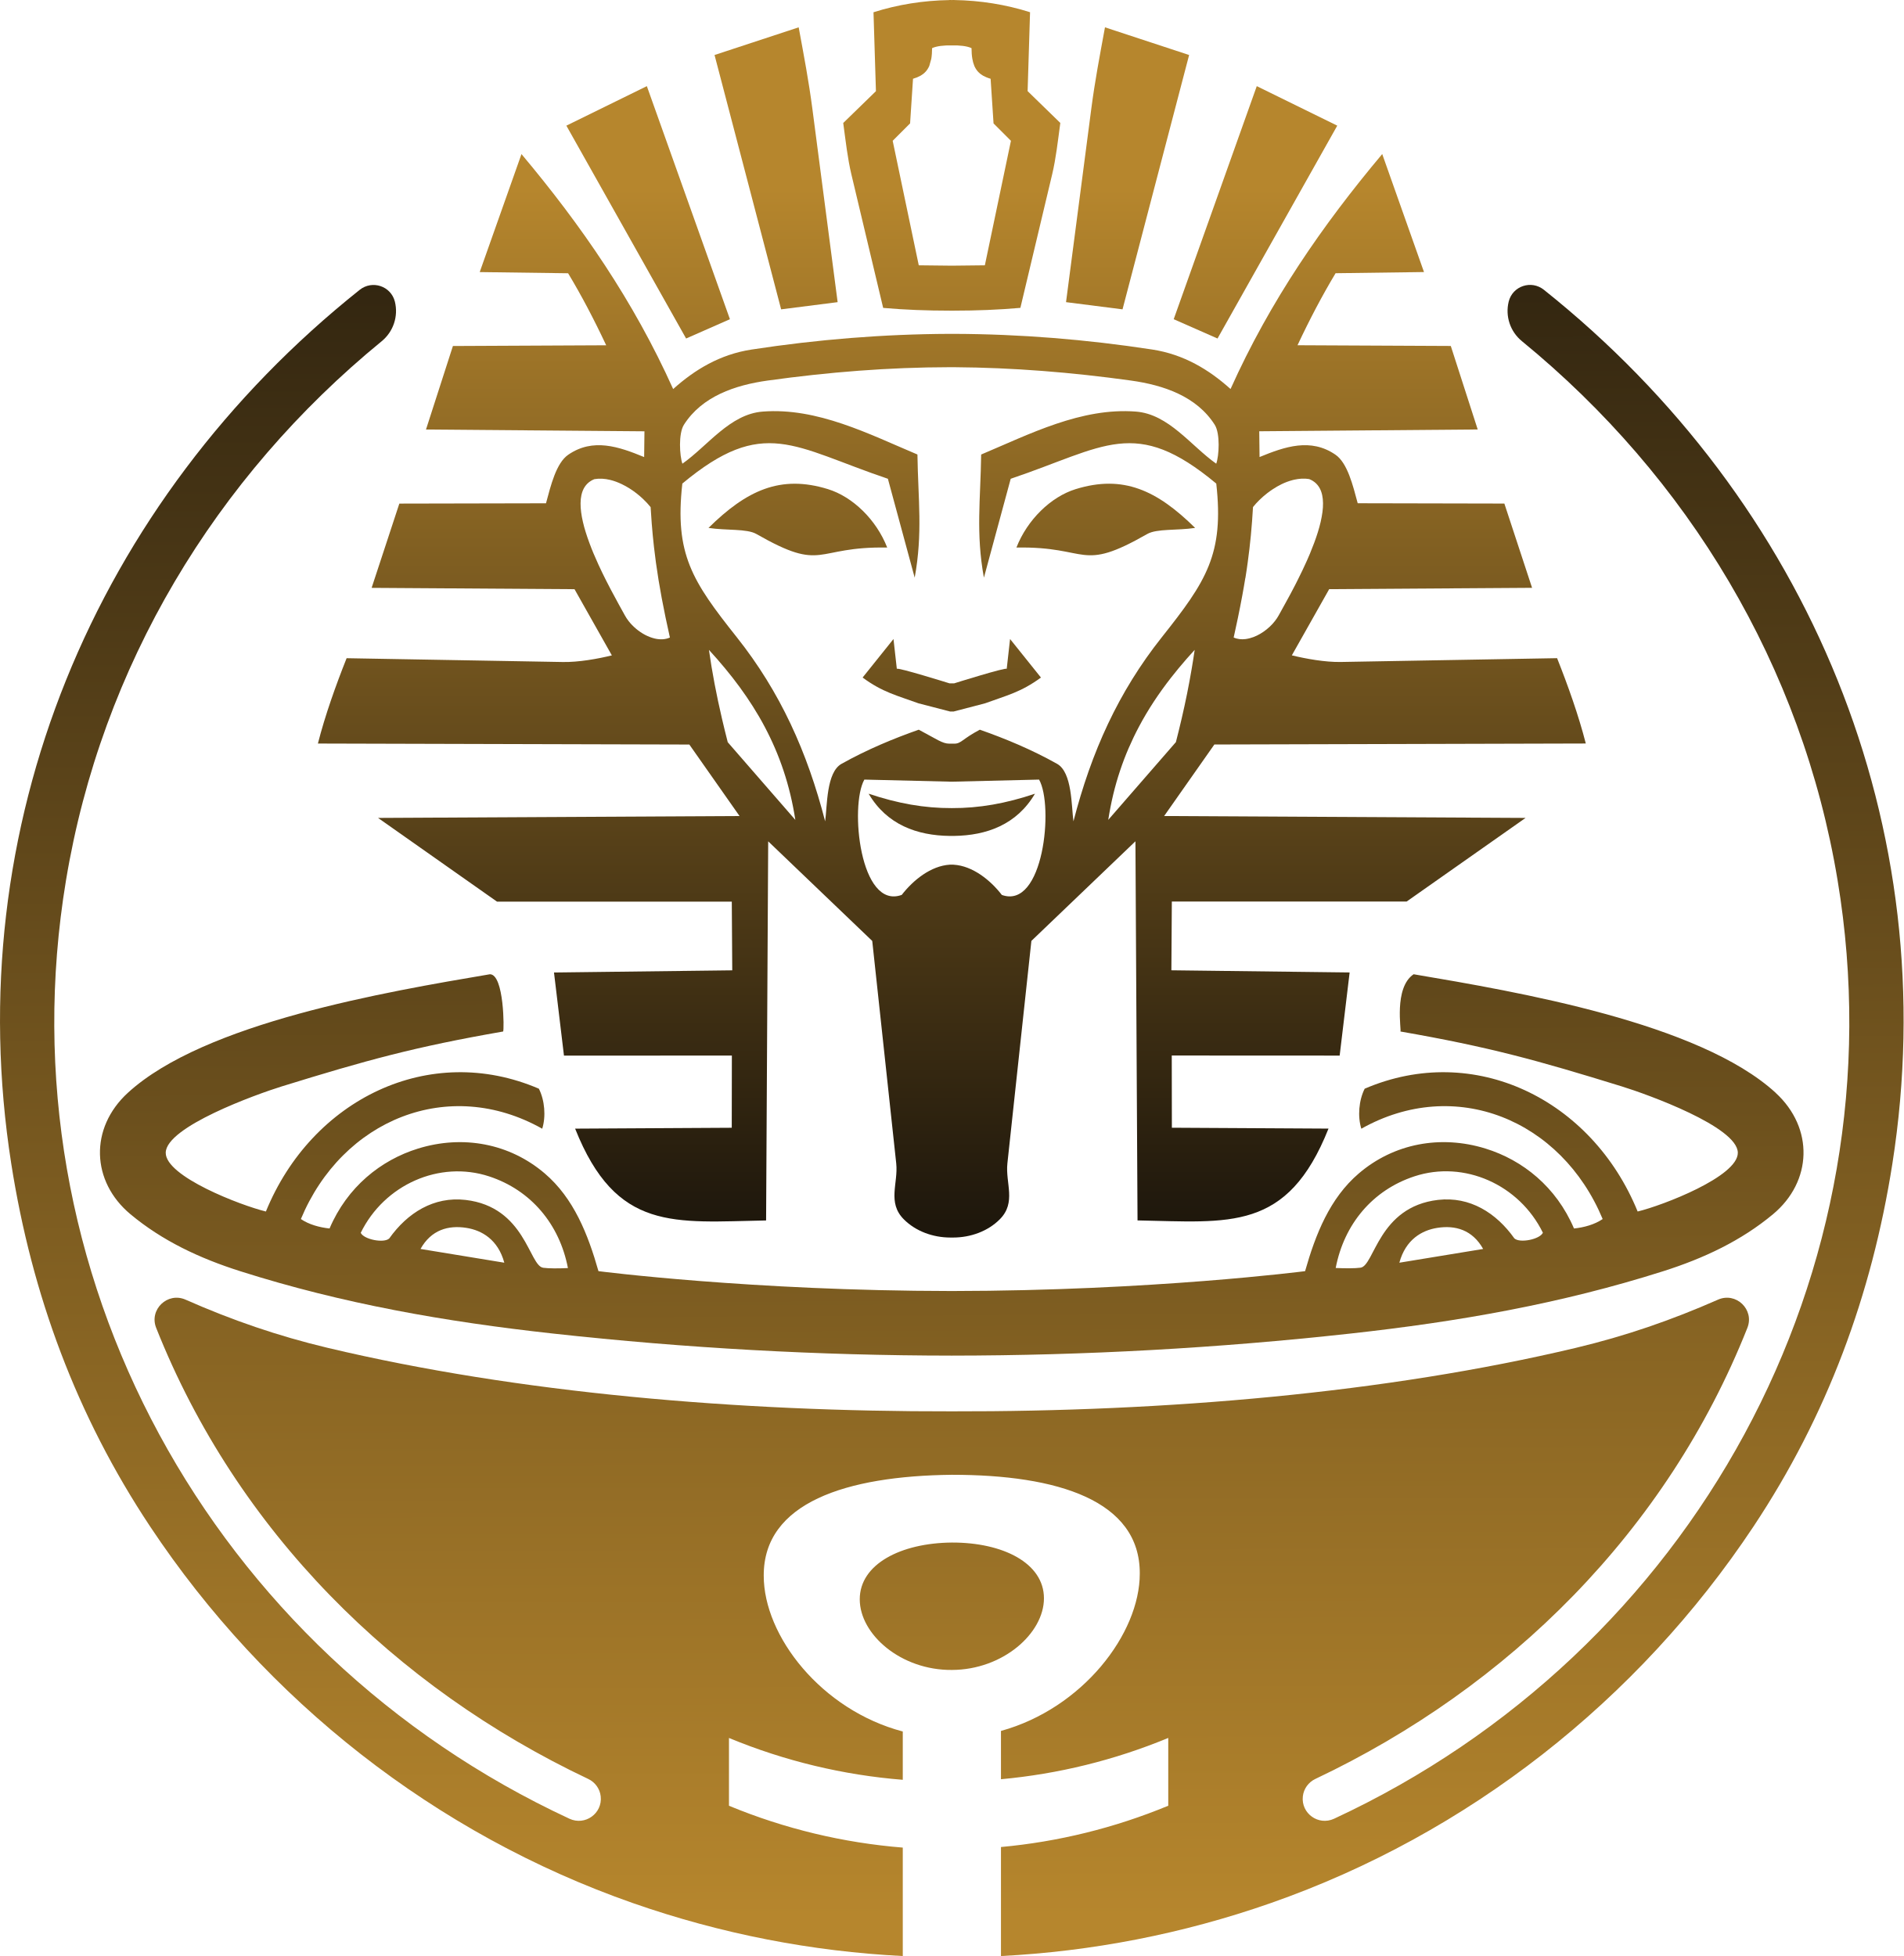
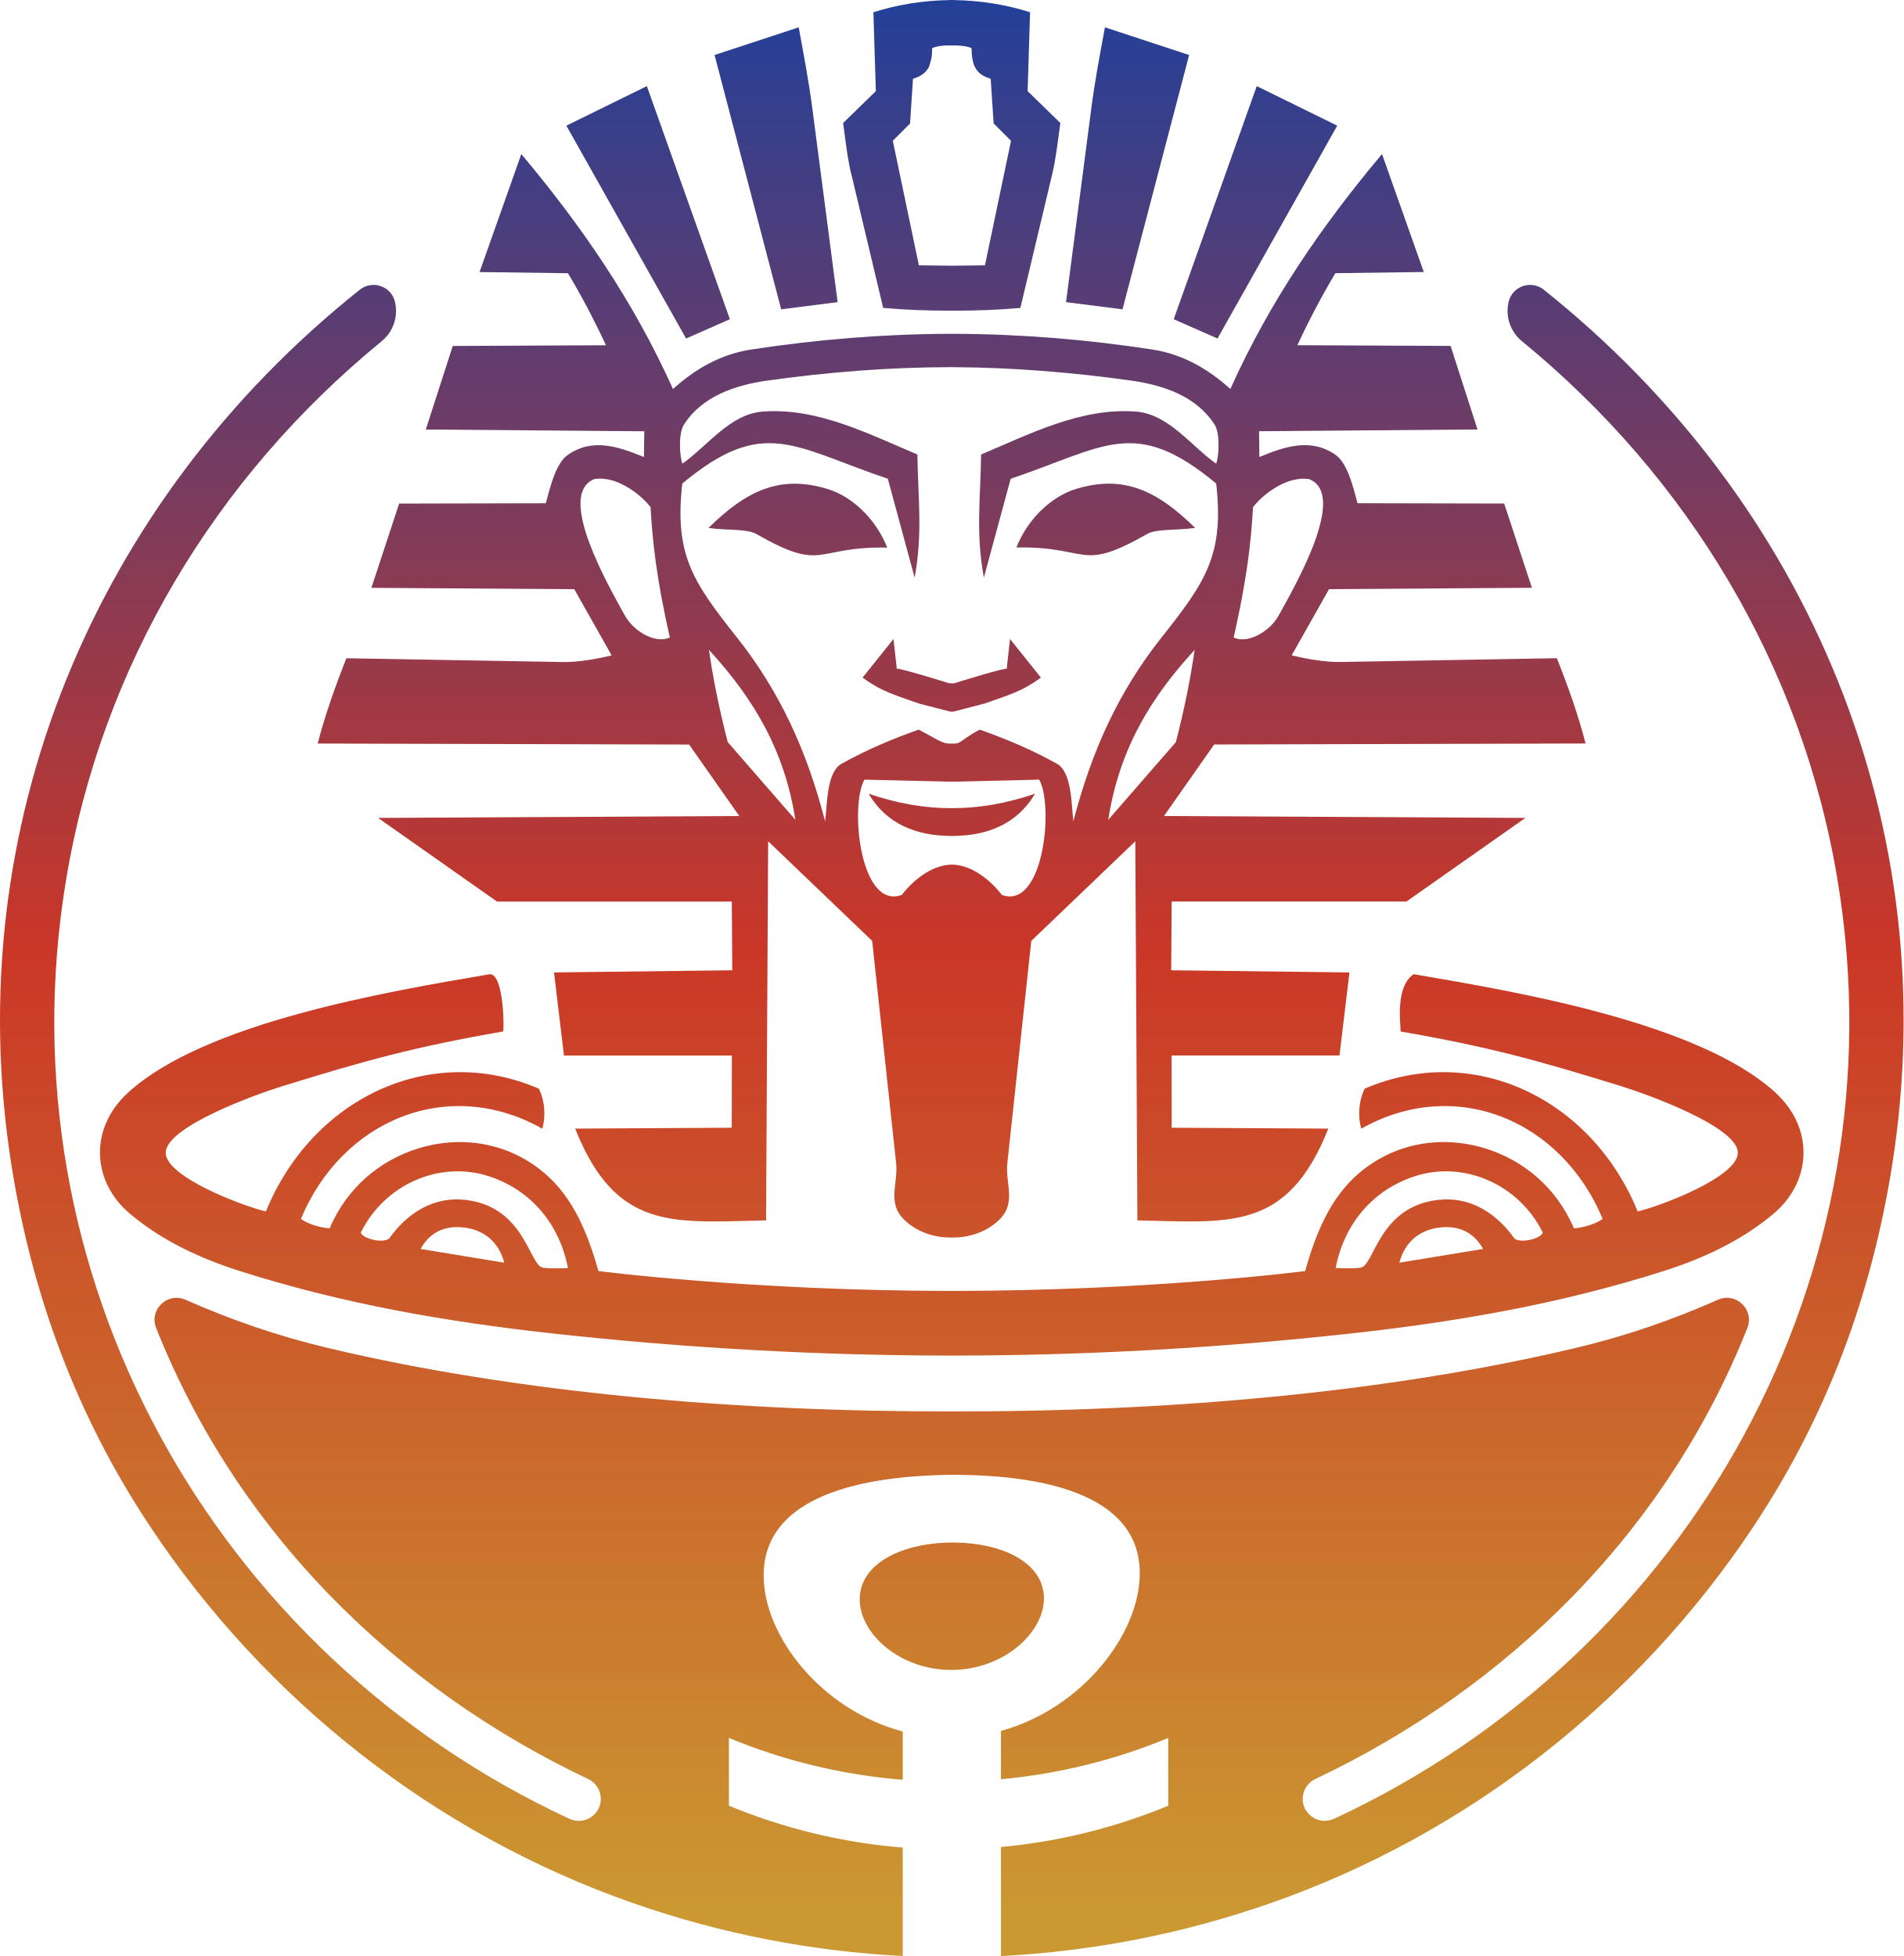
- <svg xmlns="http://www.w3.org/2000/svg" xmlns:xlink="http://www.w3.org/1999/xlink" id="b" data-name="Layer 2" viewBox="0 0 500 513.87">
+ <svg xmlns="http://www.w3.org/2000/svg" xmlns:xlink="http://www.w3.org/1999/xlink" id="a" data-name="Layer 1" viewBox="0 0 421.21 432.9">
  <defs>
    <style>
-       .ae {
+       .ac {
        fill: url(#k);
      }

-       .af {
+       .ad {
        fill: url(#w);
      }

-       .ag {
+       .ae {
        fill: url(#t);
      }

-       .ah {
+       .af {
+         fill: url(#c);
+       }
+ 
+       .ag {
        fill: url(#d);
      }

-       .ai {
+       .ah {
        fill: url(#l);
      }

-       .aj {
+       .ai {
        fill: url(#h);
      }

-       .ak {
+       .aj {
        fill: url(#o);
      }

-       .al {
+       .ak {
        fill: url(#j);
      }

-       .am {
+       .al {
        fill: url(#g);
      }

-       .an {
+       .am {
        fill: url(#z);
      }

-       .ao {
+       .an {
        fill: url(#q);
      }

-       .ap {
+       .ao {
        fill: url(#m);
      }

-       .aq {
+       .ap {
        fill: url(#aa);
      }

-       .ar {
+       .aq {
        fill: url(#ab);
      }

-       .as {
+       .ar {
        fill: url(#e);
      }

-       .at {
+       .as {
        fill: url(#i);
      }

+       .at {
+         fill: url(#f);
+       }
+ 
      .au {
-         fill: url(#ac);
+         fill: url(#v);
      }

      .av {
-         fill: url(#f);
+         fill: url(#x);
      }

      .aw {
-         fill: url(#v);
+         fill: url(#p);
      }

      .ax {
-         fill: url(#x);
+         fill: url(#y);
      }

      .ay {
-         fill: url(#p);
+         fill: url(#b);
      }

      .az {
-         fill: url(#y);
+         fill: url(#r);
      }

      .ba {
-         fill: url(#r);
+         fill: url(#n);
      }

      .bb {
-         fill: url(#n);
+         fill: url(#u);
      }

      .bc {
-         fill: url(#u);
-       }
- 
-       .bd {
-         fill: url(#ad);
-       }
- 
-       .be {
        fill: url(#s);
      }
    </style>
-     <linearGradient id="d" x1="248.96" y1="5.94" x2="250.22" y2="503.67" gradientUnits="userSpaceOnUse">
-       <stop offset="0" stop-color="#1e170c" />
-       <stop offset="1" stop-color="#b6862d" />
+     <linearGradient id="b" x1="210.61" y1="-2.06" x2="210.61" y2="423.17" gradientUnits="userSpaceOnUse">
+       <stop offset="0" stop-color="#21409a" />
+       <stop offset=".5" stop-color="#cb3727" />
+       <stop offset="1" stop-color="#cb9831" />
    </linearGradient>
-     <linearGradient id="e" x1="249.34" y1="5.94" x2="250.6" y2="503.67" xlink:href="#d" />
-     <linearGradient id="f" x1="248.65" y1="68.6" x2="251.16" y2="504.74" xlink:href="#d" />
-     <linearGradient id="g" x1="203.84" y1="321.41" x2="203.84" y2="49.45" xlink:href="#d" />
-     <linearGradient id="h" x1="170.24" y1="321.41" x2="170.24" y2="49.45" xlink:href="#d" />
-     <linearGradient id="i" x1="209.56" y1="321.41" x2="209.56" y2="49.45" xlink:href="#d" />
-     <linearGradient id="j" x1="250" y1="321.41" x2="250" y2="49.45" xlink:href="#d" />
-     <linearGradient id="k" x1="250.61" y1="212.32" x2="250.61" y2="198.41" xlink:href="#d" />
-     <linearGradient id="l" x1="250" y1="321.41" x2="250" y2="49.45" xlink:href="#d" />
-     <linearGradient id="m" x1="160.38" y1="321.41" x2="160.38" y2="49.45" xlink:href="#d" />
-     <linearGradient id="n" x1="171.31" y1="321.41" x2="171.31" y2="49.45" xlink:href="#d" />
-     <linearGradient id="o" x1="153.1" y1="321.41" x2="153.1" y2="49.45" xlink:href="#d" />
-     <linearGradient id="p" x1="170.6" y1="321.41" x2="170.6" y2="49.45" xlink:href="#d" />
-     <linearGradient id="q" x1="168.59" y1="321.41" x2="168.59" y2="49.45" xlink:href="#d" />
-     <linearGradient id="r" x1="174.56" y1="321.41" x2="174.56" y2="49.45" xlink:href="#d" />
-     <linearGradient id="s" x1="167.89" y1="321.41" x2="167.89" y2="49.45" xlink:href="#d" />
-     <linearGradient id="t" x1="153.47" y1="321.41" x2="153.47" y2="49.45" xlink:href="#d" />
-     <linearGradient id="u" x1="154.08" y1="321.41" x2="154.08" y2="49.45" xlink:href="#d" />
-     <linearGradient id="v" x1="163.38" y1="321.41" x2="163.38" y2="49.45" xlink:href="#d" />
-     <linearGradient id="w" x1="155.97" y1="321.41" x2="155.97" y2="49.45" xlink:href="#d" />
-     <linearGradient id="x" x1="157.15" y1="321.41" x2="157.15" y2="49.45" xlink:href="#d" />
-     <linearGradient id="y" x1="188.52" y1="321.41" x2="188.52" y2="49.45" xlink:href="#d" />
-     <linearGradient id="z" x1="296.16" y1="321.41" x2="296.16" y2="49.45" xlink:href="#d" />
-     <linearGradient id="aa" x1="329.76" y1="321.41" x2="329.76" y2="49.45" xlink:href="#d" />
-     <linearGradient id="ab" x1="250" y1="321.41" x2="250" y2="49.45" xlink:href="#d" />
-     <linearGradient id="ac" x1="290.44" y1="321.41" x2="290.44" y2="49.45" xlink:href="#d" />
-     <linearGradient id="ad" x1="250" y1="321.41" x2="250" y2="49.45" xlink:href="#d" />
+     <linearGradient id="c" x1="210.61" y1="-2.06" x2="210.61" y2="423.17" xlink:href="#b" />
+     <linearGradient id="d" x1="210.61" y1="-2.06" x2="210.61" y2="423.17" xlink:href="#b" />
+     <linearGradient id="e" x1="171.72" y1="-2.06" x2="171.72" y2="423.17" xlink:href="#b" />
+     <linearGradient id="f" x1="143.41" y1="-2.06" x2="143.41" y2="423.17" xlink:href="#b" />
+     <linearGradient id="g" x1="176.54" y1="-2.06" x2="176.54" y2="423.17" xlink:href="#b" />
+     <linearGradient id="h" x1="210.61" y1="-2.06" x2="210.61" y2="423.17" xlink:href="#b" />
+     <linearGradient id="i" x1="211.12" y1="167.14" x2="211.12" y2="178.86" xlink:href="#b" />
+     <linearGradient id="j" x1="210.61" y1="-2.06" x2="210.61" y2="423.17" xlink:href="#b" />
+     <linearGradient id="k" x1="135.11" y1="-2.06" x2="135.11" y2="423.17" xlink:href="#b" />
+     <linearGradient id="l" x1="144.31" y1="-2.06" x2="144.31" y2="423.17" xlink:href="#b" />
+     <linearGradient id="m" x1="128.98" y1="-2.06" x2="128.98" y2="423.17" xlink:href="#b" />
+     <linearGradient id="n" x1="143.72" y1="-2.06" x2="143.72" y2="423.17" xlink:href="#b" />
+     <linearGradient id="o" x1="142.03" y1="-2.06" x2="142.03" y2="423.17" xlink:href="#b" />
+     <linearGradient id="p" x1="147.06" y1="-2.06" x2="147.06" y2="423.17" xlink:href="#b" />
+     <linearGradient id="q" x1="141.43" y1="-2.06" x2="141.43" y2="423.17" xlink:href="#b" />
+     <linearGradient id="r" x1="129.29" y1="-2.06" x2="129.29" y2="423.17" xlink:href="#b" />
+     <linearGradient id="s" x1="129.8" y1="-2.06" x2="129.8" y2="423.17" xlink:href="#b" />
+     <linearGradient id="t" x1="137.63" y1="-2.06" x2="137.63" y2="423.17" xlink:href="#b" />
+     <linearGradient id="u" x1="131.39" y1="-2.06" x2="131.39" y2="423.17" xlink:href="#b" />
+     <linearGradient id="v" x1="132.39" y1="-2.06" x2="132.39" y2="423.17" xlink:href="#b" />
+     <linearGradient id="w" x1="158.82" y1="-2.06" x2="158.82" y2="423.17" xlink:href="#b" />
+     <linearGradient id="x" x1="249.49" y1="-2.06" x2="249.49" y2="423.17" xlink:href="#b" />
+     <linearGradient id="y" x1="277.8" y1="-2.06" x2="277.8" y2="423.17" xlink:href="#b" />
+     <linearGradient id="z" x1="210.61" y1="-2.06" x2="210.61" y2="423.17" xlink:href="#b" />
+     <linearGradient id="aa" x1="244.67" y1="-2.06" x2="244.67" y2="423.17" xlink:href="#b" />
+     <linearGradient id="ab" x1="210.61" y1="-2.06" x2="210.61" y2="423.17" xlink:href="#b" />
  </defs>
-   <g id="c" data-name="Layer 1">
-     <g>
-       <g>
-         <path class="ah" d="M274.2,419.9c0-9.26-10.78-14.69-24.18-14.65-13.4.11-24.21,5.66-24.2,14.92,0,9.2,10.8,18.66,24.2,18.55,13.4-.04,24.19-9.63,24.18-18.83Z" />
-         <path class="as" d="M405.51,76.13c-3.31-2.64-8.22-1-9.24,3.1h0c-.95,3.84.4,7.89,3.46,10.39,43.78,35.84,73.62,85.44,82.93,141.66,17.07,102.99-38.27,202.87-132.26,246.53-4.1,1.9-8.7-1.39-8.2-5.88.22-2,1.48-3.72,3.29-4.58,50.76-24.03,92.3-65.12,113.47-118.5,1.91-4.81-2.99-9.5-7.72-7.41-12.18,5.37-24.28,9.55-37.33,12.66-50.05,11.91-107.88,16.8-163.92,16.68-56.03.11-113.86-4.78-163.92-16.68-13.06-3.11-25.15-7.28-37.33-12.66-4.73-2.09-9.63,2.6-7.72,7.41,21.17,53.38,62.71,94.47,113.47,118.5,1.82.86,3.07,2.58,3.29,4.58.5,4.49-4.1,7.78-8.2,5.88C55.6,434.16.26,334.28,17.33,231.3c9.32-56.23,39.15-105.83,82.93-141.66,3.06-2.51,4.41-6.55,3.46-10.39h0c-1.02-4.1-5.93-5.74-9.24-3.11C24.74,131.74-10.91,217.34,2.96,305.75c5.4,34.41,17.14,66.17,36.47,95.28,30.4,45.78,75.05,80.83,126.8,98.94,23.27,8.14,47.13,12.71,70.89,13.91v-28.49c-15.56-1.25-30.96-4.91-45.65-10.99v-17.81c14.69,6.08,30.09,9.75,45.65,10.99v-12.69c-21.4-5.65-36.54-25.09-36.52-40.93-.08-19.19,21.64-26.21,49.42-26.51,27.79-.01,49.43,6.75,49.35,25.94.02,15.84-15.08,35.46-36.46,41.35v12.69c14.98-1.37,29.8-4.99,43.94-10.85v17.81c-14.15,5.86-28.97,9.48-43.94,10.85v28.64c23.76-1.21,47.6-5.77,70.86-13.91,51.75-18.11,96.4-53.16,126.8-98.94,19.33-29.1,31.07-60.87,36.47-95.28,13.87-88.42-21.79-174.01-91.53-229.62Z" />
-       </g>
-       <path class="av" d="M466.39,287.09c-20.1-18.42-67.82-26.52-95.09-31.14-5.31,3.56-3.13,14.95-3.47,15.04,23.31,4.06,35.88,7.54,58.16,14.43,6.7,2.07,30.38,10.6,30.46,17.41.08,6.26-19.75,13.87-26.31,15.45-12.06-29.53-42.95-44.62-71.7-32.26-1.54,3.06-1.88,7.29-.88,10.51,24.61-13.86,52.52-2.39,63.39,23.73-2.09,1.44-4.92,2.22-7.53,2.48-4.64-10.9-13.44-17.97-23.26-21-11.79-3.64-24.04-1.34-33.25,6.53-7.65,6.53-11.38,16.04-14.12,25.68,0,0-40.06,5.18-92.8,5.22.2,0,.39,0,.59,0h-1.18c.2,0,.39,0,.59,0-52.74-.04-92.8-5.22-92.8-5.22-2.74-9.64-6.47-19.15-14.12-25.68-9.21-7.86-21.45-10.17-33.25-6.53-9.81,3.03-18.62,10.1-23.26,21-2.61-.27-5.44-1.04-7.53-2.48,10.87-26.12,38.78-37.59,63.39-23.73,1-3.22.66-7.45-.88-10.51-28.75-12.36-59.64,2.73-71.7,32.26-6.56-1.59-26.39-9.19-26.31-15.45.09-6.81,23.77-15.33,30.46-17.41,22.28-6.89,34.85-10.37,58.16-14.43.29-.2.29-15.04-3.47-15.04-27.27,4.62-74.99,12.72-95.09,31.14-10.15,9.3-9.62,23.32.67,31.9,8.35,6.97,18.14,11.58,28.89,14.99,26.88,8.54,53.78,13.25,82.15,16.37,34.89,3.84,69.79,5.77,104.68,5.79,34.9-.02,69.79-1.95,104.68-5.79,28.37-3.12,55.27-7.83,82.15-16.37,10.75-3.41,20.54-8.03,28.89-14.99,10.29-8.58,10.82-22.6.67-31.9ZM110.45,328.12c2.81-5.03,7.31-6.29,12.05-5.54,4.02.63,8.3,3.04,9.96,9.15l-22-3.61ZM142.65,333.05c-3.68-.51-4.67-15.99-20.36-17.81-8.35-.97-15.28,3.39-20.06,10.13-1.42,1.3-6.67.25-7.48-1.49,6.19-12.64,20.67-19.12,33.74-14.82,10.95,3.6,18.47,12.54,20.68,24.08-2.4.11-5.01.13-6.52-.08ZM367.55,331.73c1.66-6.11,5.94-8.52,9.96-9.15,4.74-.75,9.23.51,12.05,5.54l-22,3.61ZM397.77,325.36c-4.78-6.74-11.71-11.09-20.06-10.13-15.69,1.82-16.68,17.31-20.36,17.81-1.52.21-4.12.18-6.52.08,2.21-11.54,9.72-20.48,20.68-24.08,13.07-4.3,27.55,2.18,33.74,14.82-.81,1.74-6.05,2.79-7.48,1.49Z" />
-       <g>
-         <path class="am" d="M220.01,79.38l-6.63-50.77c-.96-7.35-2.18-13.7-3.6-21.43l-22.1,7.27,17.49,66.82,14.84-1.89Z" />
-         <polygon class="aj" points="191.72 83.86 169.9 22.63 148.76 33.01 180.21 88.93 191.72 83.86" />
-         <path class="at" d="M233.03,143.85c-2.86-7.32-9.05-13.34-15.57-15.35-12.49-3.85-21.36.33-31.37,10.19,4.76.72,10.06.16,12.58,1.6,17.93,10.25,14.99,3.2,34.36,3.56Z" />
-         <path class="al" d="M235.56,175.73l-.88-7.85-8.11,10.12c5.26,3.88,9.02,4.71,14.7,6.78l8.3,2.15h.89l8.25-2.15c5.68-2.08,9.44-2.91,14.7-6.78l-8.11-10.12-.88,7.85c.06-.55-13.72,3.77-13.78,3.79h-1.26c-.07-.02-13.89-4.34-13.83-3.79Z" />
-         <polygon class="ae" points="250.61 205.36 250.54 205.36 250.68 205.36 250.61 205.36" />
-         <path class="ai" d="M194.23,214.38l-94.93.5,31.24,21.99h61.67s.12,18.05.12,18.05l-46.82.57,2.62,21.84,44.1-.02-.03,18.97-41.14.23c10.81,27.16,25.97,24.57,50.16,24.12l.55-99.6,27.33,26.17,6.3,58.44c.56,5.21-2.42,10.28,2,14.7,3.11,3.12,7.63,4.78,12.24,4.78h0c.12.01.24,0,.36,0,.12,0,.24,0,.36,0h0c4.62-.01,9.14-1.67,12.24-4.79,4.42-4.43,1.44-9.49,2-14.7l6.3-58.44,27.33-26.17.55,99.6c24.19.45,39.35,3.04,50.16-24.12l-41.14-.23-.03-18.97,44.1.02,2.62-21.84-46.82-.57.12-18.06h61.67s31.24-21.97,31.24-21.97l-94.93-.5,13.19-18.79,97.56-.26c-1.87-7.33-4.71-15.3-7.54-22.42l-56.81,1c-4.12.07-9.1-.83-12.86-1.74l9.81-17.39,53.29-.35-7.28-22.14-38.52-.08c-1.26-4.68-2.68-10.59-5.85-12.76-6.49-4.45-13.26-2.12-19.93.62l-.08-6.77,57.38-.47-7.07-21.94-40.26-.19c3.28-6.98,6.51-13.1,10-18.92l23.22-.31-10.97-31c-15.7,18.71-29.43,38.55-39.84,61.73-5.66-5.09-12.28-9.11-20.6-10.38-17.38-2.66-34.66-4.05-51.93-4.11h0c-.22-.01-.45,0-.67,0-.22,0-.45,0-.67,0h0c-17.27.07-34.55,1.46-51.93,4.12-8.32,1.27-14.94,5.3-20.6,10.38-10.42-23.18-24.15-43.03-39.84-61.73l-10.97,31,23.22.31c3.49,5.81,6.72,11.94,10,18.92l-40.26.19-7.07,21.94,57.38.47-.08,6.77c-6.67-2.75-13.44-5.08-19.93-.62-3.17,2.17-4.59,8.08-5.85,12.76l-38.52.08-7.28,22.14,53.29.35,9.81,17.39c-3.76.92-8.74,1.81-12.86,1.74l-56.81-1c-2.83,7.11-5.68,15.09-7.54,22.42l97.56.26,13.19,18.79ZM327.11,151.87c.22-1.39.43-2.75.61-4.12.66-4.77,1.1-9.47,1.39-14.54.98-1.23,2.27-2.5,3.73-3.64.47-.36.96-.71,1.46-1.04.75-.5,1.54-.95,2.34-1.34.93-.45,1.89-.81,2.86-1.06.13-.04.27-.07.4-.1,1.34-.3,2.68-.39,3.97-.17.32.13.62.28.89.44,1.37.83,2.17,2.14,2.52,3.77.14.65.21,1.36.22,2.11,0,.37,0,.76-.03,1.15-.03.39-.07.8-.12,1.21-.11.82-.27,1.68-.47,2.57-.21.88-.45,1.79-.74,2.71-.29.92-.61,1.86-.96,2.8-.35.94-.73,1.89-1.12,2.84-.26.62-.53,1.24-.8,1.85-.77,1.73-1.59,3.43-2.4,5.04-.22.44-.44.86-.65,1.29-.43.84-.86,1.65-1.27,2.42-.21.39-.41.76-.61,1.12-.39.73-.77,1.41-1.12,2.04-.52.94-.98,1.76-1.34,2.43-.14.26-.3.52-.47.77-.34.51-.73,1.01-1.16,1.48-.93,1.02-2.05,1.92-3.23,2.61-.28.17-.57.32-.86.46-.62.3-1.25.54-1.88.7-.36.09-.72.17-1.08.22-1.11.14-2.19.03-3.16-.41.14-.64.28-1.26.41-1.88.24-1.11.47-2.19.7-3.26.42-2.02.8-3.97,1.15-5.86.29-1.57.56-3.11.8-4.62ZM175.95,167.49c-1.2.54-2.59.59-3.99.26-.84-.2-1.69-.53-2.52-.96-1.64-.87-3.18-2.15-4.32-3.61-.38-.49-.72-1-1-1.52-.85-1.55-2.2-3.94-3.69-6.77-.43-.81-.86-1.65-1.3-2.52-.66-1.31-1.32-2.67-1.96-4.07-.43-.93-.84-1.87-1.24-2.82s-.77-1.9-1.12-2.84-.67-1.88-.96-2.8c-.29-.92-.54-1.83-.74-2.71-.2-.88-.37-1.74-.47-2.57-.05-.41-.09-.82-.12-1.21-.03-.39-.04-.78-.03-1.15,0-.75.08-1.45.22-2.11.35-1.63,1.15-2.94,2.52-3.77.27-.17.57-.31.89-.44,1.35-.23,2.75-.14,4.14.2,1.04.25,2.08.64,3.09,1.13.67.32,1.33.69,1.97,1.09.64.4,1.25.83,1.84,1.29.59.45,1.14.93,1.66,1.42.78.73,1.48,1.48,2.07,2.22.08,1.45.18,2.87.29,4.27.16,2.1.36,4.15.59,6.19.15,1.36.32,2.72.51,4.08.84,6.13,2.03,12.39,3.68,19.74h0ZM191.14,194.97c-.54-2.1-1.04-4.17-1.52-6.22-1.43-6.15-2.58-12.11-3.41-18.01,1.46,1.59,2.87,3.19,4.21,4.82,2.7,3.25,5.16,6.6,7.36,10.08,1.1,1.74,2.14,3.52,3.1,5.35,3.86,7.29,6.62,15.28,8.02,24.41l-17.77-20.43ZM263.13,235.1c-2.99-3.87-7.65-7.63-12.65-7.93h0s-.08,0-.12-.01c-.12,0-.25,0-.37,0-.12,0-.25,0-.37,0-.04,0-.08,0-.12,0h0c-5,.3-9.66,4.07-12.65,7.94-10.99,4.01-13.71-23.43-9.82-30.29l22.43.54h1.03l22.43-.54c3.9,6.86,1.18,34.29-9.82,30.29ZM310.38,188.74c-.48,2.05-.98,4.12-1.52,6.22l-17.77,20.43c.35-2.28.79-4.49,1.3-6.64.52-2.15,1.11-4.23,1.79-6.25.67-2.02,1.42-3.99,2.25-5.91s1.72-3.78,2.69-5.61c2.41-4.56,5.26-8.85,8.48-12.97,1.29-1.65,2.64-3.28,4.04-4.88.7-.8,1.42-1.6,2.15-2.4h0s0,0,0,0c-.24,1.7-.52,3.4-.81,5.12-.72,4.23-1.58,8.51-2.6,12.89ZM240.98,119.41c-12.71-5.35-26.28-12.39-40.65-11.28-8.61.66-14.38,8.95-21.09,13.69-.73-2.01-1.09-7.9.4-10.24,4.76-7.47,13.45-10.41,21.98-11.6,16.03-2.23,31.89-3.49,47.71-3.51h.01s0,0,0,0c0,0,.01,0,.02,0h1.3c15.39.1,30.82,1.34,46.41,3.51,8.53,1.19,17.22,4.13,21.98,11.6,1.49,2.34,1.14,8.23.4,10.24-6.71-4.75-12.49-13.03-21.09-13.69-14.37-1.11-27.94,5.93-40.65,11.28-.17,11.89-1.42,20.61.72,32.35l7.04-25.98c24.83-8.37,32.62-16.53,53.99,1.26,2.07,18.51-2.59,25.62-14.28,40.34-11.45,14.42-18.53,30.17-23.23,48.4-.56-4.05-.3-12.86-4.3-15.11-6.75-3.79-13.69-6.65-20.29-8.97-4.64,2.45-4.88,3.67-6.71,3.67h-1.31c-1.83,0-3.38-1.22-8.02-3.67-6.6,2.32-13.54,5.19-20.29,8.97-4.01,2.25-3.74,11.05-4.3,15.11-4.7-18.23-11.78-33.98-23.23-48.4-11.69-14.72-16.35-21.82-14.28-40.34,21.37-17.79,29.16-9.64,53.99-1.26l7.04,25.98c2.14-11.74.9-20.46.72-32.35Z" />
-         <path class="ap" d="M161.03,154.88c-.43-.81-.86-1.65-1.3-2.52.44.87.87,1.72,1.3,2.52Z" />
-         <path class="bb" d="M172.57,167.74c-.84-.2-1.69-.53-2.52-.96.82.43,1.67.76,2.52.96Z" />
-         <path class="ak" d="M153.12,133.34c-.03-.39-.04-.78-.03-1.15,0,.37,0,.76.03,1.15Z" />
-         <path class="ay" d="M171.49,133.21c.08,1.45.18,2.87.29,4.27-.11-1.4-.2-2.82-.29-4.27-.59-.74-1.29-1.49-2.07-2.22.78.73,1.48,1.48,2.07,2.22Z" />
-         <path class="ao" d="M167.76,129.58c.59.45,1.14.93,1.66,1.42-.52-.49-1.08-.96-1.66-1.42Z" />
-         <path class="ba" d="M172.57,167.74c1.4.33,2.79.29,3.99-.26h0c-1.2.54-2.59.59-3.99.26Z" />
-         <path class="be" d="M165.73,163.17c1.14,1.46,2.68,2.75,4.32,3.61-1.64-.87-3.18-2.15-4.32-3.61Z" />
-         <path class="ag" d="M153.71,137.12c-.2-.88-.37-1.74-.47-2.57.11.82.27,1.68.47,2.57Z" />
-         <path class="bc" d="M154.45,139.83c-.29-.92-.54-1.83-.74-2.71.21.88.45,1.79.74,2.71Z" />
-         <path class="aw" d="M161.03,154.88c1.49,2.83,2.84,5.22,3.69,6.77.28.52.62,1.03,1,1.52-.38-.49-.72-1-1-1.52-.85-1.55-2.2-3.94-3.69-6.77Z" />
-         <path class="af" d="M156.53,145.47c-.4-.95-.77-1.9-1.12-2.84.35.94.73,1.89,1.12,2.84Z" />
-         <path class="ax" d="M157.77,148.29c-.43-.93-.84-1.87-1.24-2.82.4.95.81,1.89,1.24,2.82Z" />
-         <path class="az" d="M190.23,188.74c-1.43-6.15-2.58-12.11-3.41-18.01.83,5.9,1.98,11.86,3.41,18.01Z" />
-         <path class="an" d="M312.33,14.45l-22.1-7.27c-1.42,7.73-2.64,14.08-3.6,21.43l-6.63,50.77,14.84,1.89,17.49-66.82Z" />
-         <polygon class="aq" points="319.79 88.93 351.24 33.01 330.1 22.63 308.28 83.86 319.79 88.93" />
-         <path class="ar" d="M223.6,45.72l8.37,35.17c5.76.51,11.56.72,17.37.72h0c.22,0,.44,0,.65,0,.22,0,.44,0,.65,0h0c5.8,0,11.61-.22,17.37-.73l8.37-35.17c.96-4.05,1.44-8.38,2.12-13.41l-8.59-8.36.64-20.73c-6.39-2.03-13.11-3.09-19.91-3.2V0c-.22,0-.44,0-.65.01-.22,0-.44-.01-.65-.01v.02c-6.8.11-13.52,1.17-19.91,3.2l.64,20.73-8.59,8.36c.68,5.03,1.16,9.36,2.12,13.41ZM239.04,32.42l.77-11.73c.34-.1.64-.21.94-.32.07-.03.13-.05.2-.08.29-.12.56-.25.81-.39.01,0,.03-.02.04-.02.24-.14.46-.29.67-.45.03-.03.07-.05.1-.08.21-.17.41-.36.59-.56,0,0,.01-.02.02-.03.18-.2.34-.41.48-.64.01-.02.02-.03.03-.05.15-.24.28-.49.4-.76,0,0,0,0,0-.01l.52-1.86c.14-.82.2-1.75.21-2.79,1.16-.55,3.14-.77,5.18-.72,2.04-.05,4.02.16,5.18.72,0,1.04.07,1.97.21,2.79.12.69.29,1.3.52,1.86,0,0,0,.01,0,.01.12.27.25.52.4.76,0,.02.02.03.03.05.14.23.3.44.48.64,0,0,.01.02.02.03.18.2.38.38.59.56.03.03.07.05.1.08.21.16.43.31.67.45.01,0,.03.02.04.02.25.14.52.27.81.39.06.03.13.05.2.08.3.12.6.23.94.32l.77,11.73,4.57,4.57-6.85,32.71-8.17.09h0s-.51,0-.51,0h-.51s0,0,0,0l-8.17-.09-6.85-32.71,4.57-4.57Z" />
-         <path class="au" d="M301.33,140.29c2.52-1.44,7.82-.88,12.58-1.6-10.01-9.87-18.88-14.05-31.37-10.19-6.52,2.01-12.71,8.04-15.57,15.35,19.37-.36,16.43,6.69,34.36-3.56Z" />
-         <path class="bd" d="M228.16,208.53c4.77,8.11,12.67,10.98,21.32,11.08h0c.17,0,.34,0,.52,0,.17,0,.34,0,.52,0h0c8.65-.11,16.55-2.98,21.32-11.09-7.64,2.57-14.65,3.81-21.84,3.78-7.19.03-14.19-1.21-21.84-3.78Z" />
-       </g>
-     </g>
+   <g>
+     <path class="ay" d="M230.99,353.73c0-7.8-9.08-12.37-20.37-12.34-11.29.09-20.39,4.77-20.39,12.57,0,7.75,9.1,15.72,20.39,15.63,11.29-.04,20.38-8.11,20.37-15.86Z" />
+     <path class="af" d="M341.61,64.13c-2.78-2.22-6.93-.84-7.78,2.62h0c-.8,3.24.34,6.64,2.92,8.76,36.88,30.19,62.02,71.97,69.86,119.34,14.38,86.76-32.24,170.9-111.42,207.68-3.45,1.6-7.33-1.17-6.91-4.95.19-1.68,1.24-3.13,2.77-3.86,42.76-20.24,77.76-54.86,95.59-99.82,1.61-4.05-2.52-8-6.51-6.24-10.26,4.53-20.45,8.05-31.45,10.66-42.16,10.03-90.88,14.15-138.09,14.05-47.2.09-95.92-4.02-138.09-14.05-11-2.62-21.19-6.13-31.45-10.66-3.98-1.76-8.11,2.19-6.5,6.24,17.83,44.97,52.83,79.58,95.59,99.83,1.53.72,2.59,2.18,2.77,3.86.42,3.78-3.46,6.55-6.91,4.95C46.84,365.75.22,281.61,14.6,194.85c7.85-47.37,32.98-89.15,69.86-119.34,2.58-2.11,3.72-5.52,2.92-8.76h0c-.86-3.46-5-4.84-7.78-2.62C20.84,110.98-9.19,183.09,2.49,257.57c4.55,28.98,14.44,55.75,30.72,80.26,25.61,38.56,63.22,68.09,106.82,83.35,19.6,6.86,39.7,10.7,59.72,11.72v-24c-13.1-1.05-26.08-4.14-38.46-9.26v-15c12.37,5.12,25.35,8.21,38.46,9.26v-10.69c-18.02-4.76-30.78-21.14-30.77-34.48-.07-16.16,18.23-22.08,41.64-22.33,23.41,0,41.64,5.69,41.57,21.85.01,13.34-12.7,29.87-30.71,34.84v10.69c12.62-1.16,25.1-4.2,37.02-9.14v15c-11.92,4.94-24.4,7.98-37.02,9.14v24.13c20.01-1.02,40.1-4.86,59.7-11.72,43.6-15.25,81.21-44.78,106.82-83.35,16.28-24.52,26.17-51.28,30.72-80.26,11.69-74.48-18.35-146.59-77.11-193.44Z" />
+   </g>
+   <path class="ag" d="M392.9,241.85c-16.93-15.52-57.13-22.34-80.1-26.24-4.48,3-2.63,12.59-2.92,12.67,19.64,3.42,30.23,6.35,48.99,12.16,5.64,1.75,25.59,8.93,25.66,14.66.07,5.27-16.63,11.68-22.16,13.02-10.16-24.88-36.19-37.59-60.4-27.18-1.3,2.58-1.59,6.14-.75,8.85,20.73-11.68,44.24-2.01,53.4,19.99-1.76,1.21-4.15,1.87-6.35,2.09-3.91-9.18-11.32-15.13-19.59-17.69-9.94-3.07-20.25-1.13-28.01,5.5-6.44,5.5-9.58,13.51-11.89,21.63,0,0-33.75,4.37-78.18,4.4.17,0,.33,0,.5,0h-1c.17,0,.33,0,.5,0-44.43-.03-78.18-4.4-78.18-4.4-2.31-8.12-5.45-16.13-11.89-21.63-7.76-6.62-18.07-8.57-28.01-5.5-8.27,2.55-15.68,8.51-19.59,17.69-2.2-.22-4.58-.88-6.35-2.09,9.16-22,32.67-31.67,53.4-19.99.84-2.72.55-6.27-.75-8.85-24.22-10.41-50.24,2.3-60.4,27.18-5.53-1.34-22.23-7.74-22.16-13.02.07-5.74,20.02-12.92,25.66-14.66,18.77-5.81,29.36-8.73,48.99-12.16.24-.16.24-12.67-2.92-12.67-22.97,3.9-63.17,10.72-80.1,26.24-8.55,7.83-8.1,19.64.56,26.87,7.04,5.87,15.28,9.75,24.34,12.63,22.64,7.19,45.3,11.16,69.2,13.79,29.39,3.23,58.79,4.86,88.19,4.88,29.4-.02,58.79-1.64,88.19-4.88,23.9-2.63,46.56-6.6,69.2-13.79,9.05-2.88,17.3-6.76,24.34-12.63,8.67-7.23,9.11-19.04.56-26.87ZM93.05,276.42c2.37-4.24,6.15-5.3,10.15-4.67,3.38.53,6.99,2.56,8.39,7.71l-18.54-3.04ZM120.17,280.57c-3.1-.43-3.94-13.47-17.15-15.01-7.03-.82-12.87,2.86-16.9,8.53-1.2,1.1-5.62.21-6.3-1.26,5.22-10.65,17.41-16.1,28.43-12.48,9.23,3.03,15.56,10.57,17.42,20.29-2.02.09-4.22.11-5.5-.07ZM309.63,279.46c1.4-5.15,5-7.17,8.39-7.71,3.99-.63,7.78.43,10.15,4.67l-18.54,3.04ZM335.09,274.09c-4.02-5.67-9.86-9.34-16.9-8.53-13.22,1.53-14.05,14.58-17.15,15.01-1.28.18-3.47.15-5.5.07,1.86-9.72,8.19-17.25,17.42-20.29,11.01-3.62,23.21,1.84,28.43,12.48-.68,1.47-5.1,2.35-6.3,1.26Z" />
+   <g>
+     <path class="ar" d="M185.34,66.87l-5.58-42.77c-.81-6.19-1.84-11.54-3.03-18.05l-18.62,6.12,14.74,56.29,12.5-1.59Z" />
+     <polygon class="at" points="161.5 70.65 143.13 19.06 125.32 27.81 151.81 74.92 161.5 70.65" />
+     <path class="al" d="M196.31,121.18c-2.41-6.16-7.62-11.24-13.11-12.93-10.52-3.24-17.99.27-26.43,8.59,4.01.6,8.48.13,10.6,1.35,15.1,8.63,12.63,2.69,28.94,3Z" />
+     <path class="ai" d="M198.44,148.04l-.74-6.61-6.83,8.53c4.43,3.27,7.6,3.97,12.38,5.72l6.99,1.81h.75l6.95-1.81c4.79-1.75,7.95-2.45,12.38-5.72l-6.83-8.53-.74,6.61c.05-.47-11.55,3.17-11.61,3.19h-1.07c-.06-.01-11.7-3.65-11.65-3.19Z" />
+     <polygon class="as" points="211.12 173 211.06 173 211.18 173 211.12 173" />
+     <path class="ak" d="M163.63,180.6l-79.97.42,26.32,18.52h51.95s.1,15.2.1,15.2l-39.44.48,2.2,18.4h37.15s-.02,15.97-.02,15.97l-34.66.19c9.11,22.88,21.88,20.7,42.25,20.32l.46-83.91,23.02,22.05,5.3,49.23c.47,4.39-2.04,8.66,1.69,12.39,2.62,2.62,6.42,4.03,10.31,4.03h0c.1.01.2,0,.3,0,.1,0,.2,0,.3,0h0c3.89,0,7.7-1.41,10.31-4.03,3.72-3.73,1.21-8,1.69-12.39l5.3-49.23,23.02-22.05.46,83.91c20.38.38,33.15,2.56,42.25-20.32l-34.66-.19-.02-15.98h37.15s2.2-18.39,2.2-18.39l-39.44-.48.1-15.21h51.95s26.32-18.51,26.32-18.51l-79.97-.42,11.11-15.83,82.18-.22c-1.57-6.18-3.97-12.89-6.35-18.88l-47.85.84c-3.47.06-7.67-.7-10.83-1.47l8.27-14.65,44.89-.3-6.14-18.65-32.45-.07c-1.06-3.94-2.26-8.92-4.93-10.75-5.47-3.75-11.17-1.79-16.79.53l-.07-5.71,48.34-.39-5.96-18.49-33.91-.16c2.76-5.88,5.49-11.04,8.42-15.94l19.56-.26-9.24-26.11c-13.22,15.76-24.79,32.48-33.56,52-4.77-4.29-10.34-7.68-17.35-8.75-14.64-2.24-29.2-3.41-43.75-3.46h0c-.19-.01-.38,0-.56,0-.19,0-.38,0-.57,0h0c-14.55.06-29.1,1.23-43.75,3.47-7.01,1.07-12.59,4.46-17.35,8.75-8.78-19.53-20.34-36.25-33.56-52l-9.24,26.11,19.56.26c2.94,4.9,5.66,10.06,8.42,15.94l-33.91.16-5.96,18.49,48.34.39-.07,5.71c-5.62-2.31-11.32-4.28-16.79-.53-2.67,1.83-3.87,6.81-4.93,10.75l-32.45.07-6.14,18.65,44.89.3,8.27,14.65c-3.16.77-7.36,1.53-10.83,1.47l-47.86-.84c-2.38,5.99-4.78,12.71-6.35,18.88l82.18.22,11.11,15.83ZM275.57,127.94c.19-1.17.36-2.32.52-3.47.55-4.02.93-7.97,1.17-12.25.83-1.04,1.91-2.11,3.14-3.06.4-.31.81-.6,1.23-.87.63-.42,1.29-.8,1.97-1.13.79-.38,1.6-.68,2.41-.89.11-.03.23-.06.34-.08,1.13-.26,2.26-.33,3.35-.14.27.11.52.23.75.37,1.15.7,1.82,1.8,2.12,3.18.12.55.18,1.14.19,1.77,0,.32,0,.64-.03.97-.02.33-.06.67-.1,1.02-.09.69-.22,1.42-.4,2.16-.17.74-.38,1.51-.62,2.29-.24.78-.51,1.57-.81,2.36-.29.79-.61,1.59-.95,2.39-.22.52-.45,1.04-.68,1.56-.65,1.46-1.34,2.89-2.02,4.24-.18.37-.37.73-.55,1.08-.37.71-.73,1.39-1.07,2.04-.17.32-.34.64-.51.95-.33.61-.65,1.19-.94,1.72-.44.79-.82,1.48-1.13,2.04-.12.22-.25.44-.39.65-.29.43-.62.85-.98,1.25-.78.86-1.72,1.62-2.73,2.2-.24.14-.48.27-.73.39-.52.25-1.05.45-1.58.59-.3.08-.61.15-.91.18-.94.12-1.85.02-2.66-.34.12-.54.23-1.06.35-1.58.2-.93.4-1.85.59-2.74.35-1.7.68-3.34.97-4.94.24-1.32.47-2.62.67-3.9ZM148.22,141.09c-1.01.46-2.18.49-3.37.22-.71-.17-1.43-.44-2.12-.81-1.39-.73-2.68-1.81-3.64-3.04-.32-.41-.61-.84-.85-1.28-.72-1.31-1.86-3.32-3.11-5.71-.36-.68-.73-1.39-1.09-2.13-.55-1.1-1.11-2.25-1.65-3.43-.36-.78-.71-1.58-1.04-2.37s-.65-1.6-.95-2.39-.57-1.59-.81-2.36c-.24-.78-.45-1.54-.62-2.29-.17-.74-.31-1.47-.4-2.16-.04-.35-.08-.69-.1-1.02-.02-.33-.03-.66-.03-.97,0-.63.07-1.22.19-1.77.3-1.37.97-2.47,2.12-3.18.23-.14.48-.26.75-.37,1.14-.2,2.32-.11,3.49.17.88.21,1.76.54,2.6.95.57.27,1.12.58,1.66.92.54.34,1.05.7,1.55,1.08.49.38.96.78,1.4,1.19.66.61,1.25,1.25,1.74,1.87.07,1.22.15,2.42.24,3.59.14,1.77.3,3.5.5,5.22.13,1.15.27,2.29.43,3.44.71,5.17,1.71,10.44,3.1,16.63h0ZM161.02,164.24c-.45-1.77-.88-3.52-1.28-5.24-1.2-5.18-2.17-10.2-2.87-15.17,1.23,1.34,2.41,2.69,3.55,4.06,2.27,2.74,4.35,5.56,6.2,8.49.93,1.47,1.8,2.97,2.61,4.5,3.25,6.14,5.57,12.87,6.76,20.56l-14.97-17.21ZM221.67,198.05c-2.52-3.26-6.44-6.43-10.65-6.68h0s-.07,0-.1,0c-.1,0-.21,0-.31,0-.1,0-.21,0-.31,0-.03,0-.07,0-.1,0h0c-4.21.26-8.14,3.43-10.66,6.69-9.26,3.38-11.55-19.74-8.27-25.51l18.9.45h.87l18.9-.45c3.28,5.78.99,28.89-8.27,25.51ZM261.47,159c-.4,1.73-.83,3.47-1.28,5.24l-14.97,17.21c.3-1.92.66-3.78,1.1-5.59.43-1.81.94-3.56,1.5-5.27.57-1.71,1.2-3.36,1.89-4.98s1.45-3.19,2.26-4.72c2.03-3.84,4.43-7.45,7.15-10.93,1.09-1.39,2.22-2.76,3.41-4.11.59-.68,1.19-1.35,1.81-2.02h0s0,0,0,0c-.2,1.43-.44,2.87-.68,4.31-.61,3.57-1.33,7.17-2.19,10.86ZM203,100.59c-10.71-4.5-22.14-10.43-34.24-9.5-7.25.56-12.11,7.54-17.77,11.53-.62-1.69-.92-6.65.34-8.63,4.01-6.29,11.33-8.77,18.52-9.77,13.5-1.88,26.86-2.94,40.19-2.96h0s0,0,0,0c0,0,0,0,.01,0h1.09c12.97.08,25.96,1.13,39.1,2.96,7.19,1,14.51,3.48,18.52,9.77,1.26,1.97.96,6.93.34,8.63-5.66-4-10.52-10.98-17.77-11.53-12.11-.93-23.54,5-34.24,9.5-.15,10.01-1.2,17.36.61,27.25l5.93-21.88c20.92-7.05,27.48-13.92,45.48,1.06,1.75,15.6-2.18,21.58-12.03,33.98-9.65,12.15-15.61,25.41-19.57,40.77-.47-3.41-.25-10.83-3.63-12.73-5.69-3.19-11.53-5.6-17.09-7.56-3.91,2.06-4.11,3.1-5.65,3.09h-1.1c-1.54,0-2.84-1.02-6.75-3.09-5.56,1.96-11.41,4.37-17.09,7.56-3.37,1.89-3.15,9.31-3.63,12.73-3.96-15.36-9.92-28.62-19.57-40.77-9.85-12.4-13.77-18.38-12.03-33.98,18-14.99,24.57-8.12,45.48-1.06l5.93,21.88c1.81-9.89.76-17.24.61-27.25Z" />
+     <path class="ac" d="M135.66,130.48c-.36-.68-.73-1.39-1.09-2.13.37.73.74,1.45,1.09,2.13Z" />
+     <path class="ah" d="M145.37,141.31c-.71-.17-1.43-.44-2.12-.81.69.36,1.41.64,2.12.81Z" />
+     <path class="ao" d="M128.99,112.33c-.02-.33-.03-.66-.03-.97,0,.32,0,.64.03.97Z" />
+     <path class="ba" d="M144.47,112.22c.07,1.22.15,2.42.24,3.59-.09-1.18-.17-2.37-.24-3.59-.5-.62-1.08-1.26-1.74-1.87.66.61,1.25,1.25,1.74,1.87Z" />
+     <path class="aj" d="M141.33,109.16c.49.38.96.78,1.4,1.19-.44-.41-.91-.81-1.4-1.19Z" />
+     <path class="aw" d="M145.37,141.31c1.18.28,2.35.24,3.37-.22h0c-1.01.46-2.18.49-3.37.22Z" />
+     <path class="an" d="M139.61,137.46c.96,1.23,2.26,2.31,3.64,3.04-1.39-.73-2.68-1.81-3.64-3.04Z" />
+     <path class="az" d="M129.49,115.51c-.17-.74-.31-1.47-.4-2.16.09.69.22,1.42.4,2.16Z" />
+     <path class="bc" d="M130.11,117.79c-.24-.78-.45-1.54-.62-2.29.17.74.38,1.51.62,2.29Z" />
+     <path class="ae" d="M135.66,130.48c1.25,2.38,2.39,4.4,3.11,5.71.24.44.52.87.85,1.28-.32-.41-.61-.84-.85-1.28-.72-1.31-1.86-3.32-3.11-5.71Z" />
+     <path class="bb" d="M131.87,122.55c-.33-.8-.65-1.6-.95-2.39.29.79.61,1.59.95,2.39Z" />
+     <path class="au" d="M132.91,124.92c-.36-.78-.71-1.58-1.04-2.37.33.8.68,1.59,1.04,2.37Z" />
+     <path class="ad" d="M160.25,159c-1.2-5.18-2.17-10.2-2.87-15.17.7,4.97,1.67,9.99,2.87,15.17Z" />
+     <path class="av" d="M263.11,12.17l-18.62-6.12c-1.2,6.51-2.23,11.86-3.03,18.05l-5.58,42.77,12.5,1.59,14.74-56.29Z" />
+     <polygon class="ax" points="269.4 74.92 295.89 27.81 278.08 19.06 259.71 70.65 269.4 74.92" />
+     <path class="am" d="M188.37,38.52l7.05,29.63c4.85.43,9.74.6,14.63.61h0c.18,0,.37,0,.55,0,.18,0,.37,0,.55,0h0c4.89,0,9.78-.18,14.63-.61l7.05-29.63c.81-3.41,1.21-7.06,1.79-11.3l-7.24-7.05.54-17.46c-5.38-1.71-11.04-2.6-16.78-2.69V0c-.18,0-.37,0-.55,0-.18,0-.37,0-.55,0v.02c-5.73.09-11.39.98-16.78,2.69l.54,17.46-7.24,7.05c.57,4.24.97,7.89,1.79,11.3ZM201.37,27.31l.65-9.88c.28-.08.54-.17.79-.27.06-.02.11-.04.17-.07.24-.1.47-.21.68-.33.01,0,.02-.01.03-.02.2-.12.39-.25.57-.38.03-.02.06-.04.09-.07.18-.15.35-.3.5-.47,0,0,.01-.01.02-.02.15-.17.28-.35.41-.54,0-.01.02-.03.03-.04.12-.2.24-.41.33-.64,0,0,0,0,0-.01l.44-1.56c.12-.69.17-1.47.18-2.35.98-.47,2.64-.65,4.36-.6,1.72-.04,3.39.14,4.36.6,0,.88.06,1.66.18,2.35.1.58.24,1.1.44,1.56,0,0,0,0,0,.01.1.23.21.44.33.64,0,.01.02.03.03.04.12.19.26.37.41.54,0,0,.01.01.02.02.15.17.32.32.5.47.03.02.06.04.09.07.17.14.36.26.56.38.01,0,.02.01.03.02.21.12.44.23.68.33.05.02.11.04.17.07.25.1.51.19.79.27l.65,9.88,3.85,3.85-5.77,27.56-6.88.08h0s-.43,0-.43,0h-.43s0,0,0,0l-6.88-.08-5.77-27.56,3.85-3.85Z" />
+     <path class="ap" d="M253.84,118.18c2.12-1.21,6.59-.74,10.6-1.35-8.44-8.31-15.91-11.83-26.43-8.59-5.49,1.69-10.7,6.77-13.11,12.93,16.31-.31,13.84,5.63,28.94-3Z" />
+     <path class="aq" d="M192.21,175.67c4.02,6.83,10.67,9.25,17.96,9.34h0c.15,0,.29,0,.44,0,.15,0,.29,0,.44,0h0c7.29-.09,13.94-2.51,17.96-9.34-6.44,2.17-12.34,3.21-18.4,3.19-6.05.03-11.96-1.02-18.4-3.19Z" />
  </g>
</svg>
